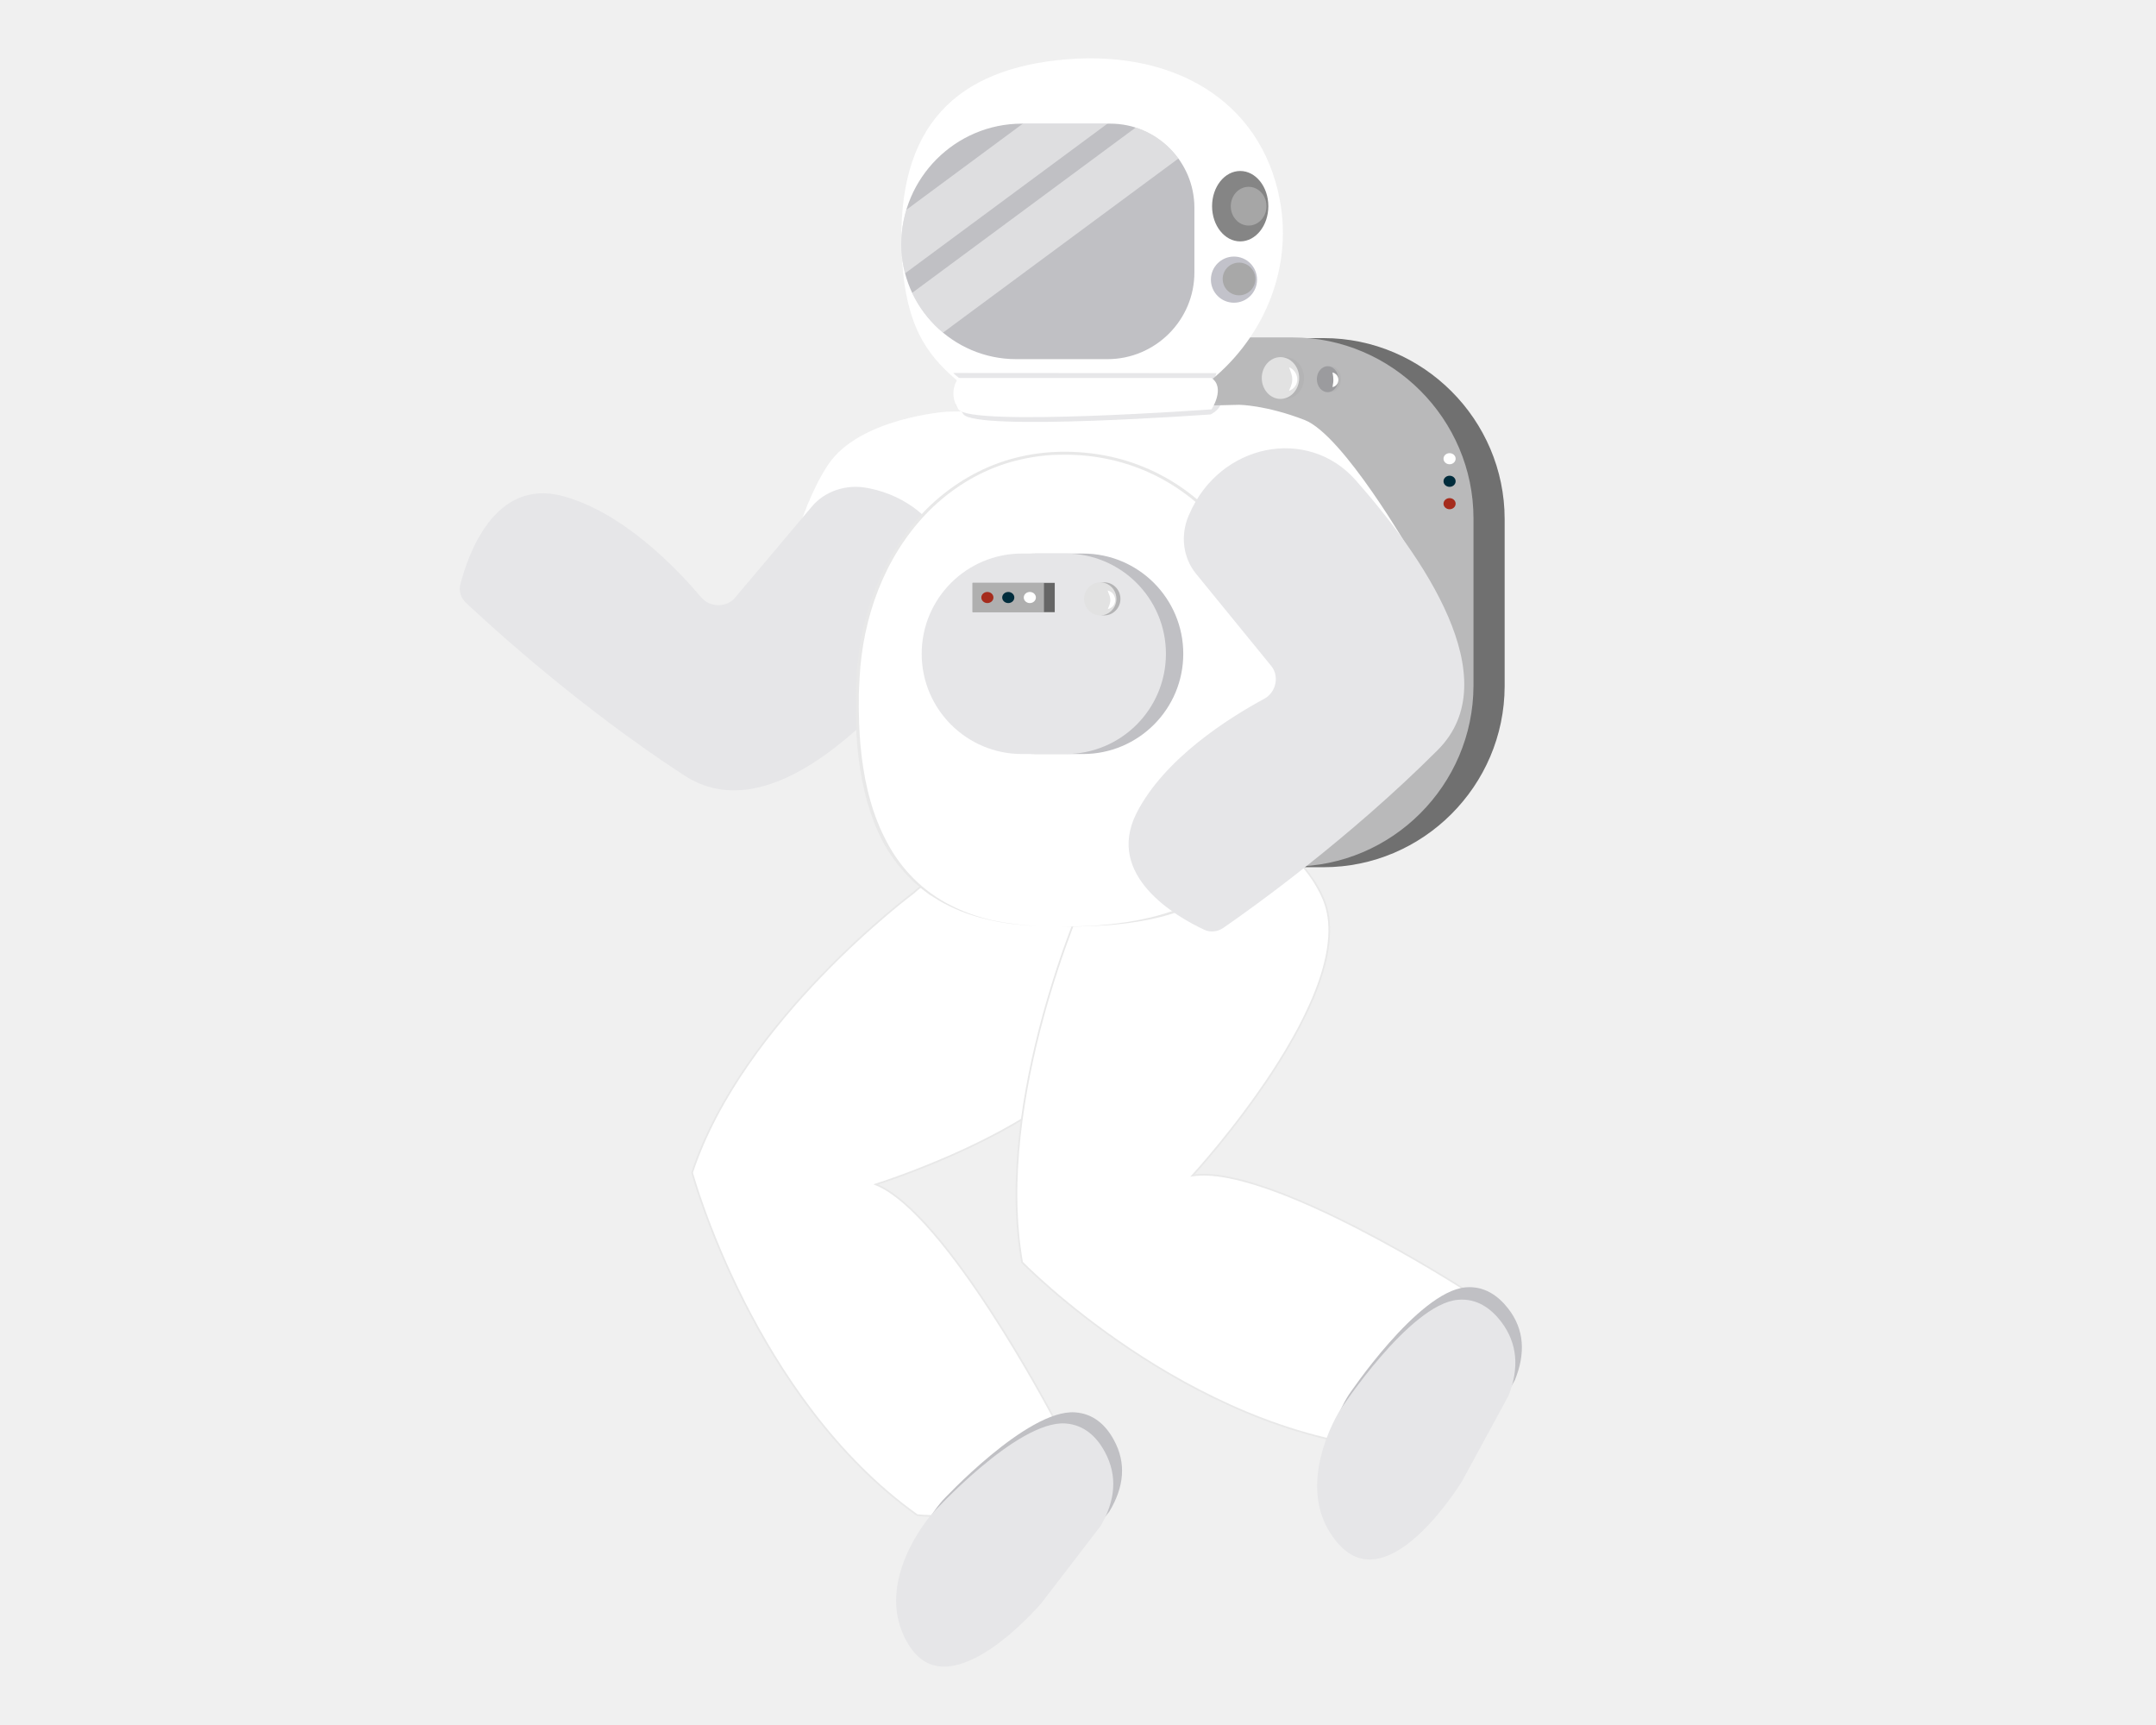
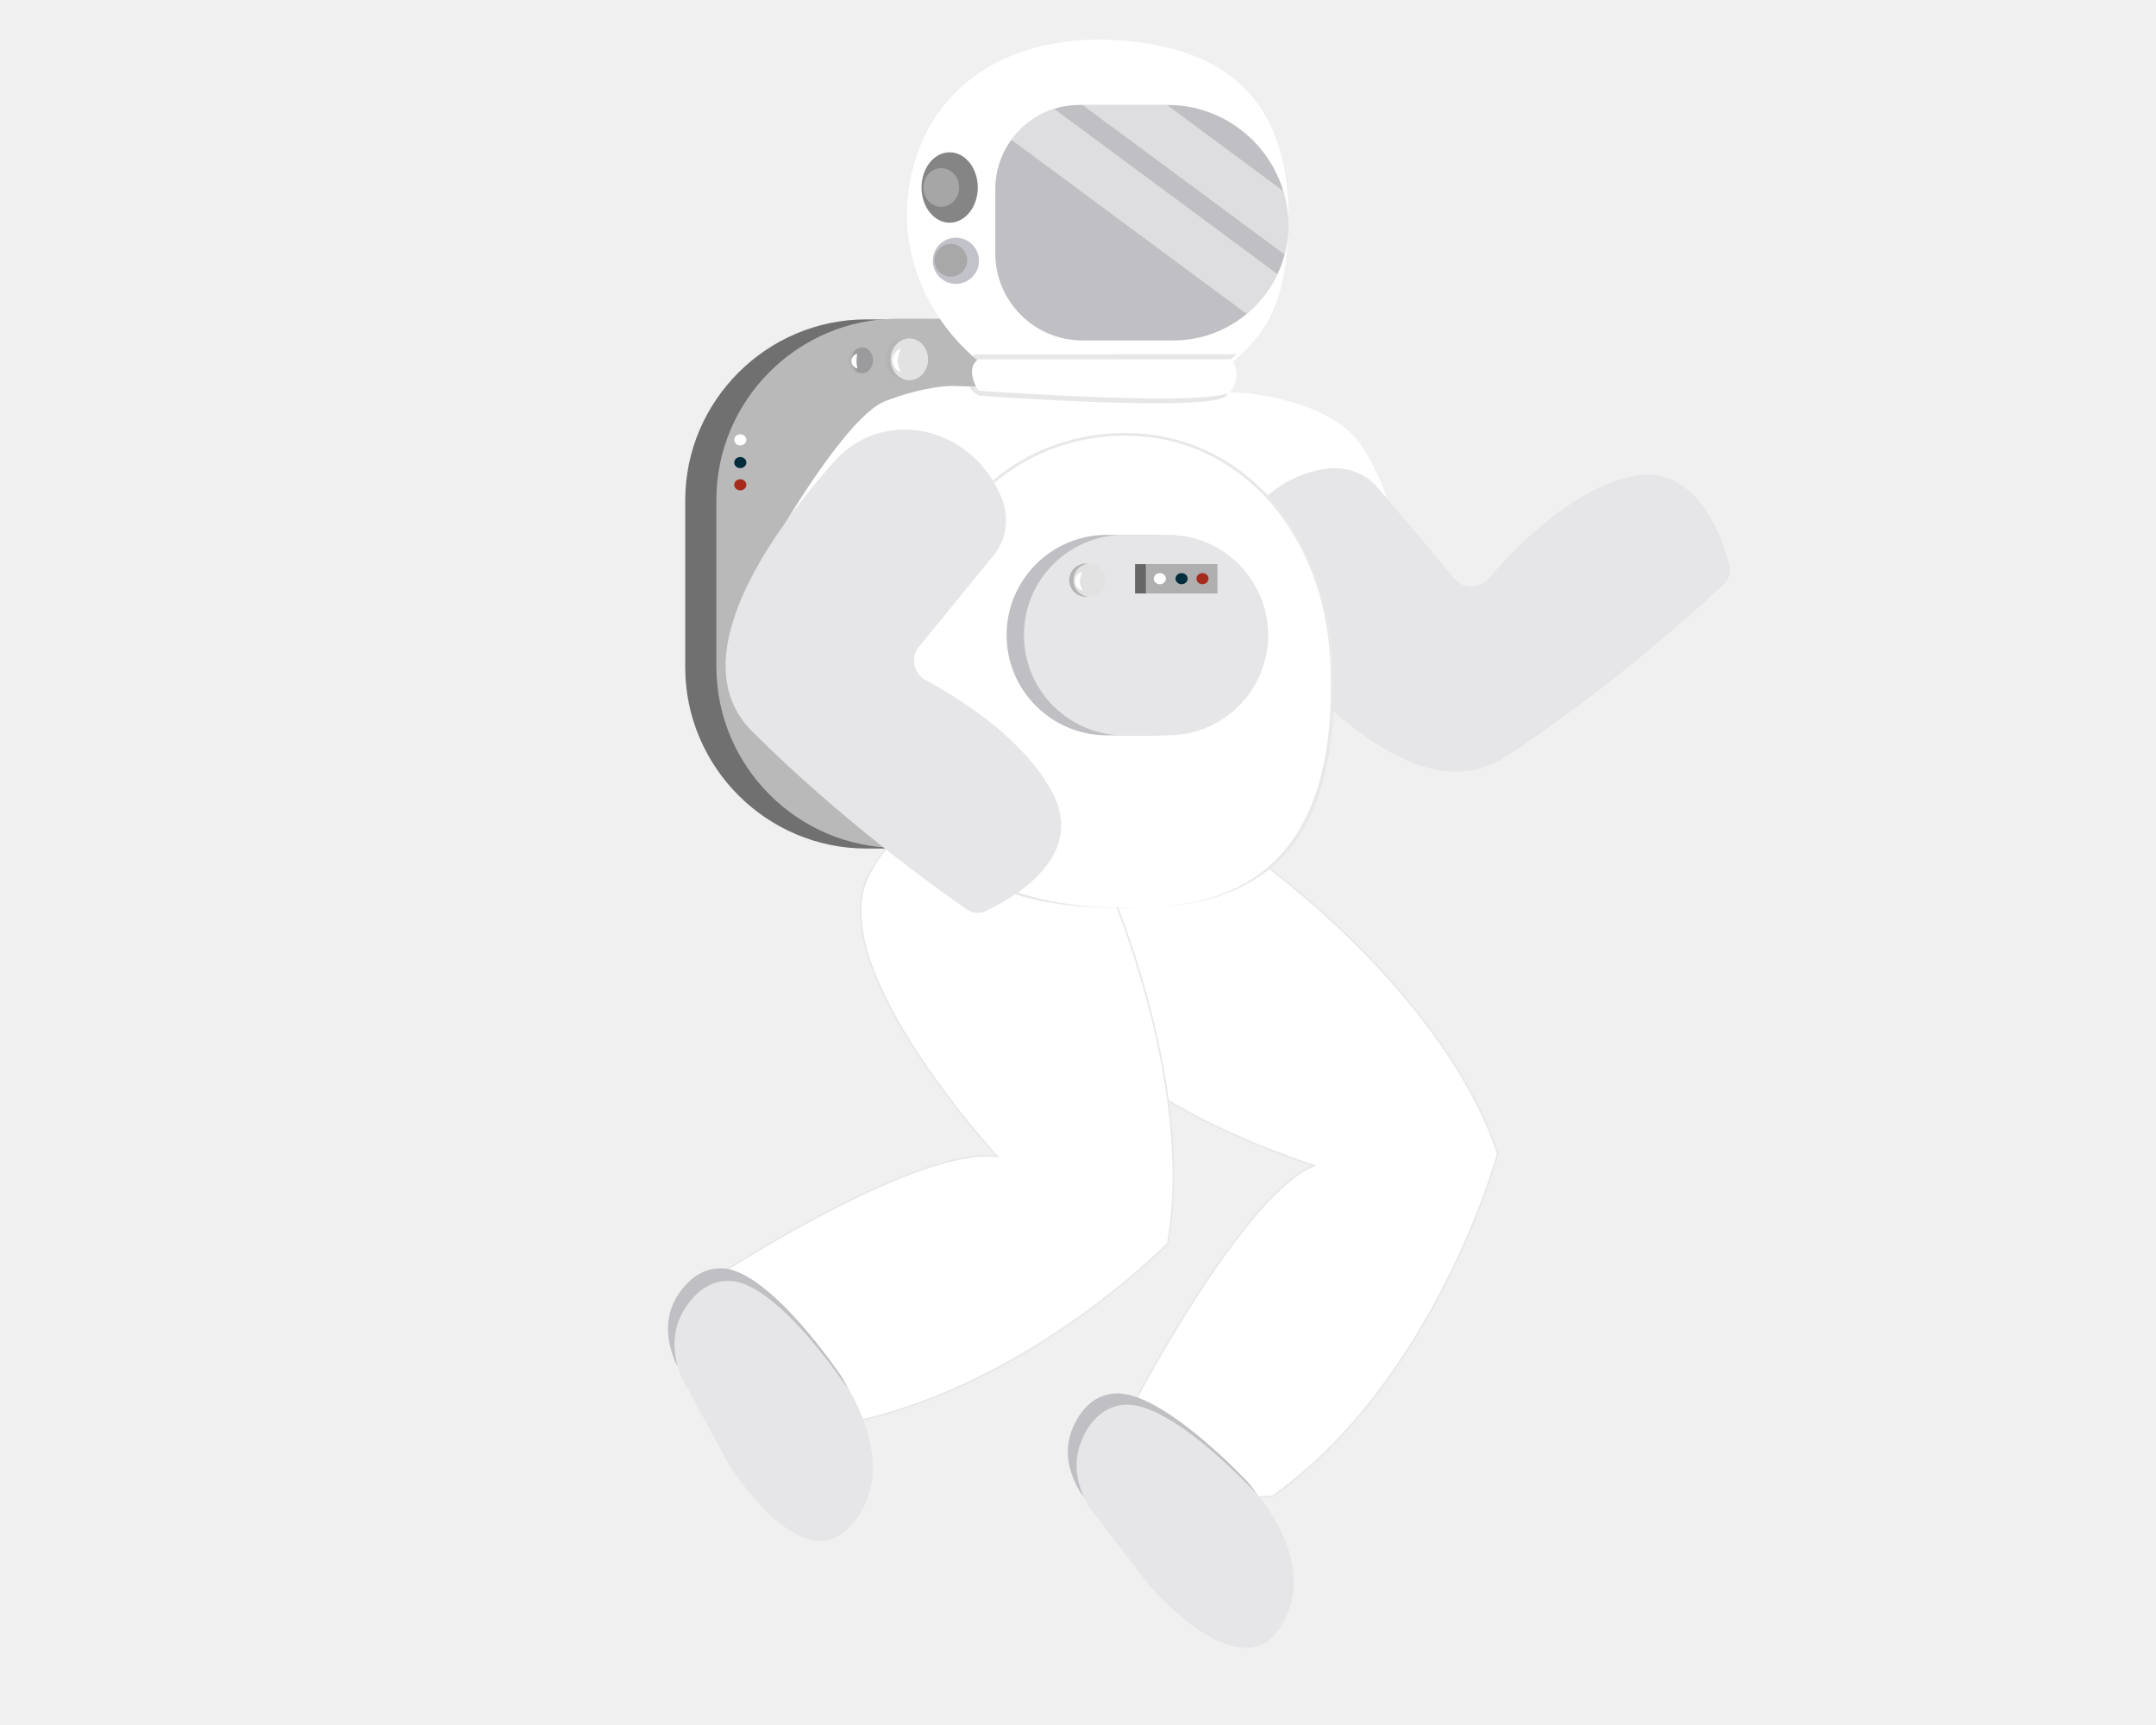
<svg xmlns="http://www.w3.org/2000/svg" xmlns:xlink="http://www.w3.org/1999/xlink" version="1.1" id="Layer_1" x="0px" y="0px" viewBox="0 0 1280 1024" style="enable-background:new 0 0 1280 1024;" xml:space="preserve">
  <style type="text/css">
	.st0{fill:#707070;}
	.st1{fill:#B9B9BA;}
	.st2{fill:#FFFFFF;}
	.st3{fill:#E6E6E8;}
	.st4{fill:#FFFFFF;stroke:#E8E8E8;stroke-miterlimit:10;}
	.st5{fill:#C0C0C4;}
	.st6{opacity:0.48;clip-path:url(#XMLID_2_);fill:#FFFFFF;}
	.st7{fill:#858585;}
	.st8{fill:#A6A6A6;}
	.st9{fill:#C2C2CA;}
	.st10{fill:#A8A8A8;}
	.st11{opacity:0.38;fill:#C0C0C4;}
	.st12{fill:#E8E8E8;}
	.st13{fill:#B4B4B5;}
	.st14{fill:#E2E2E2;}
	.st15{fill:#666666;}
	.st16{opacity:0.48;fill:#FFFFFF;}
	.st17{fill:#A52B1C;}
	.st18{fill:#002C3C;}
	.st19{fill:#9B9B9E;}
	.st20{fill:none;stroke:#FFFFFF;stroke-miterlimit:10;}
</style>
-   <path class="st0" d="M785.8,514.8h-70.5c-59.1,0-107.5-48.4-107.5-107.5v-99.1c0-59.1,48.4-107.5,107.5-107.5h70.5  c59.1,0,107.5,48.4,107.5,107.5v99.1C893.2,466.5,844.9,514.8,785.8,514.8z" />
-   <path class="st1" d="M767.3,514.4h-70.5c-59.1,0-107.5-48.4-107.5-107.5v-99.1c0-59.1,48.4-107.5,107.5-107.5h70.5  c59.1,0,107.5,48.4,107.5,107.5V407C874.7,466.1,826.4,514.4,767.3,514.4z" />
-   <path class="st2" d="M759.8,118.6C748.6,59.3,695.6,28,627.2,35.8c-63,7.2-97.4,42.8-91.4,121.7c3.1,40,16.9,55.5,34.8,70.4  c48.3,1.4,96.5,0.6,144.8,0.6C749.2,202.9,767.8,160.8,759.8,118.6z" />
-   <path class="st2" d="M730.7,233.8" />
-   <path class="st2" d="M837.7,328.2c0,0-40.2-70-63.2-78.9c-23-8.9-38.8-9-38.8-9l-173.7,4.1c0,0-51.7,3.6-70.3,31.4  c-18.7,27.9-27.3,75.4-27.3,75.4s0.7,2.4,2.4,6.5l367.8-24L837.7,328.2z" />
-   <path class="st3" d="M516.2,289.9c45.1,9.2,65.9,57.7,39.4,91.8c-36.2,46.5-99.2,111.3-149.4,78.6c-62.6-40.8-114.1-88-129.6-102.5  c-3-2.9-4.3-7-3.3-10.8c4.4-17.3,20.1-63.5,60.9-52.5c35.4,9.6,66.9,42.1,82.1,60.1c5.1,6.1,15.1,6.2,20.1,0.2l45.6-54.1  c7.7-9.2,20.6-13.5,33.1-11C515.4,289.8,515.8,289.9,516.2,289.9z" />
-   <path class="st4" d="M542.2,530.1c0,0-101.3,75.2-131.3,166c0,0,36.4,134,133.6,203.3c0,0,81.5,10,80.6-58.6  c0,0-63.4-120.8-105.1-137.7c0,0,135.7-42.4,140.7-100.6C665.6,544.3,597.7,479.9,542.2,530.1z" />
-   <path class="st4" d="M644.2,531.5c0,0-54.5,120.8-37.4,217.8c0,0,97.5,100.4,218.2,110.8c0,0,78-34.2,43.9-95  c0,0-115.3-74.3-160.9-67.3c0,0,101.3-109.8,77.6-164.4C761.9,478.8,669.7,457.2,644.2,531.5z" />
-   <path class="st5" d="M559.6,890.7c0,0-37.1,40.9-12.9,76.5s77.1-25.6,77.1-25.6l34.8-44.3c8.8-14.6,10.2-28.8,2.7-42.5  c-4.6-8.5-11.9-15.7-23.2-16.4C609.7,836.6,559.6,890.7,559.6,890.7z" />
  <g>
-     <defs>
-       <path id="XMLID_24_" d="M657.5,213.2h-54.2c-37.5,0-68.2-30.7-68.2-68.2v0c0-39.4,32.2-71.6,71.6-71.6h52.5    c27.5,0,49.9,22.5,49.9,49.9v38.1C709.3,189.9,686,213.2,657.5,213.2z" />
-     </defs>
-     <use xlink:href="#XMLID_24_" style="overflow:visible;fill:#C0C0C4;" />
-     <clipPath id="XMLID_2_">
-       <use xlink:href="#XMLID_24_" style="overflow:visible;" />
-     </clipPath>
-     <polygon class="st6" points="680.2,56.6 522.4,173.3 502.6,150.8 660.4,34.1  " />
-     <polygon class="st6" points="706.1,89.3 548.3,206 528.5,183.5 686.3,66.8  " />
+     <path class="st0" d="M514.3,503.7h70.5c59.1,0,107.5-48.4,107.5-107.5v-99.1c0-59.1-48.4-107.5-107.5-107.5h-70.5   c-59.1,0-107.5,48.4-107.5,107.5v99.1C406.9,455.4,455.2,503.7,514.3,503.7z" />
+     <path class="st1" d="M532.8,503.3h70.5c59.1,0,107.5-48.4,107.5-107.5v-99.1c0-59.1-48.4-107.5-107.5-107.5h-70.5   c-59.1,0-107.5,48.4-107.5,107.5v99.1C425.4,455,473.7,503.3,532.8,503.3z" />
+     <path class="st2" d="M540.3,107.4c11.2-59.3,64.2-90.6,132.6-82.7c63,7.2,97.4,42.8,91.4,121.7c-3.1,40-16.9,55.5-34.8,70.4   c-48.3,1.4-96.5,0.6-144.8,0.6C550.9,191.7,532.3,149.6,540.3,107.4z" />
+     <path class="st2" d="M569.4,222.7" />
+     <path class="st2" d="M462.4,317c0,0,40.2-70,63.2-78.9c23-8.9,38.8-9,38.8-9l173.7,4.1c0,0,51.7,3.6,70.3,31.4   c18.7,27.9,27.3,75.4,27.3,75.4s-0.7,2.4-2.4,6.5l-367.8-24L462.4,317z" />
+     <path class="st3" d="M783.9,278.8c-45.1,9.2-65.9,57.7-39.4,91.8c36.2,46.5,99.2,111.3,149.4,78.6c62.6-40.8,114.1-88,129.6-102.5   c3-2.9,4.3-7,3.3-10.8c-4.4-17.3-20.1-63.5-60.9-52.5c-35.4,9.6-66.9,42.1-82.1,60.1c-5.1,6.1-15.1,6.2-20.1,0.2l-45.6-54.1   c-7.7-9.2-20.6-13.5-33.1-11C784.7,278.7,784.3,278.7,783.9,278.8z" />
+     <path class="st4" d="M757.9,518.9c0,0,101.3,75.2,131.3,166c0,0-36.4,134-133.6,203.3c0,0-81.5,10-80.6-58.6   c0,0,63.4-120.8,105.1-137.7c0,0-135.7-42.4-140.7-100.6C634.4,533.2,702.4,468.8,757.9,518.9z" />
+     <path class="st4" d="M655.9,520.3c0,0,54.5,120.8,37.4,217.8c0,0-97.5,100.4-218.2,110.8c0,0-78-34.2-43.9-95   c0,0,115.3-74.3,160.9-67.3c0,0-101.3-109.8-77.6-164.4C538.2,467.7,630.3,446.1,655.9,520.3z" />
+     <path class="st5" d="M740.5,879.5c0,0,37.1,40.9,12.9,76.5c-24.2,35.6-77.1-25.6-77.1-25.6l-34.8-44.3   c-8.8-14.6-10.2-28.8-2.7-42.5c4.6-8.5,11.9-15.7,23.2-16.4C690.3,825.5,740.5,879.5,740.5,879.5z" />
+     <g>
+       <defs>
+         <path id="XMLID_24_" d="M642.5,202.1h54.2c37.5,0,68.2-30.7,68.2-68.2v0c0-39.4-32.2-71.6-71.6-71.6h-52.5     c-27.5,0-49.9,22.5-49.9,49.9v38.1C590.8,178.8,614.1,202.1,642.5,202.1z" />
+       </defs>
+       <use xlink:href="#XMLID_24_" style="overflow:visible;fill:#C0C0C4;" />
+       <clipPath id="XMLID_2_">
+         <use xlink:href="#XMLID_24_" style="overflow:visible;" />
+       </clipPath>
+       <polygon class="st6" points="619.9,45.5 777.7,162.2 797.4,139.7 639.7,23   " />
+       <polygon class="st6" points="594,78.2 751.7,194.9 771.5,172.4 613.8,55.7   " />
+     </g>
+     <g>
+       <ellipse class="st7" cx="563.8" cy="111.3" rx="16.7" ry="20.9" />
+     </g>
+     <ellipse class="st8" cx="558.8" cy="111.3" rx="10.6" ry="11.5" />
+     <ellipse class="st9" cx="567.5" cy="154.8" rx="13.7" ry="13.7" />
+     <ellipse class="st10" cx="564.5" cy="154.5" rx="9.7" ry="9.7" />
+     <g>
+       <path class="st11" d="M734.1,210.3c-1.7,2-3.8,2.9-5.4,4.9c-6.7,8.5-148,0.6-148,0.6s-1.8-1.9-2.8-5.4L734.1,210.3z" />
+       <path class="st11" d="M732.8,228.5c-0.3,2.2-3.1,3.7-4.7,6.2c-6.7,10.4-146.9,0.2-146.9,0.2s-5.2-2.5-6.2-6.8L732.8,228.5z" />
+       <path class="st2" d="M731.1,213.3c0,0,6.7,8.2,0,18.6s-150.3,0-150.3,0s-8.4-12.8,0-18.6H731.1z" />
+     </g>
+     <path class="st3" d="M746.9,887.7c0,0,37.4,42.2,12.8,79c-24.6,36.8-77.9-26.2-77.9-26.2l-35.1-45.7c-8.8-15-10.2-29.8-2.6-43.9   c4.7-8.8,12.1-16.2,23.5-17C696.4,832,746.9,887.7,746.9,887.7z" />
+     <g>
+       <path class="st5" d="M499.5,817c0,0,30.2,46.2,0.7,77.5s-72.1-37.3-72.1-37.3L400.7,808c-6.4-15.8-5.6-30.1,4-42.4    c5.9-7.6,14.2-13.6,25.4-12.6C458.5,755.8,499.5,817,499.5,817z" />
+       <path class="st3" d="M504.6,826.1c0,0,30.3,47.5,0.2,80c-30.1,32.5-72.8-38.1-72.8-38.1l-27.5-50.6c-6.4-16.2-5.4-31,4.3-43.8    c6-7.9,14.5-14.2,25.9-13.1C463.4,763.1,504.6,826.1,504.6,826.1z" />
+     </g>
+     <g>
+       <path class="st2" d="M684.2,538.5c75.9-3.2,110.7-51,106.6-145.1c-3.4-77.5-53.6-133.5-118.9-135.5    c-80.7-2.4-134.6,68.7-131.2,146.2S548.9,544.3,684.2,538.5z" />
+       <path class="st12" d="M684.2,538.5c8.9-0.4,17.9-1.5,26.6-3.4c8.7-2,17.2-5,25.2-9.1c16-8.1,29-21.3,37.3-37    c4.2-7.8,7.5-16.1,9.9-24.7c2.4-8.6,4.1-17.3,5.2-26.2c1.1-8.9,1.6-17.8,1.7-26.7c0-2.2,0-4.5,0-6.7c0-2.2-0.1-4.5-0.1-6.7    c-0.1-4.5-0.4-8.9-0.8-13.4c-1.6-17.7-5.8-35.3-13.1-51.6c-7.2-16.3-17.4-31.3-30.3-43.5c-13-12.1-28.7-21.4-45.8-26.4    c-8.5-2.5-17.4-3.9-26.2-4.3c-8.9-0.4-17.8,0.1-26.6,1.6c-17.5,2.9-34.4,9.8-48.9,20.1c-14.5,10.3-26.7,23.8-35.8,39    c-9.2,15.3-15.4,32.2-18.6,49.8c-1.6,8.8-2.4,17.7-2.5,26.6c0,4.4,0.1,8.9,0.4,13.4c0.2,4.5,0.4,8.9,0.7,13.4    c0.5,8.9,1.3,17.8,2.5,26.7c1.2,8.8,2.9,17.6,5.6,26.1c2.6,8.5,6.4,16.6,11.4,23.9c5,7.3,11.4,13.6,18.7,18.6    c7.3,5.1,15.4,8.9,23.8,11.8c8.4,2.9,17.2,4.8,26,6.3c4.4,0.6,8.9,1.3,13.3,1.6c2.2,0.2,4.5,0.4,6.7,0.6l6.7,0.3    c1.1,0,2.2,0.1,3.4,0.1l3.4,0l6.7,0.1C675.2,538.8,679.7,538.6,684.2,538.5z M684.2,538.5c-4.5,0.1-9,0.3-13.4,0.4l-6.7,0l-3.4,0    c-1.1,0-2.2-0.1-3.4-0.1l-6.7-0.2c-2.2-0.1-4.5-0.3-6.7-0.4c-4.5-0.2-8.9-0.8-13.4-1.3c-8.9-1.2-17.7-2.9-26.4-5.6    c-8.6-2.7-16.9-6.4-24.5-11.5c-7.5-5.1-14-11.7-19.2-19.1c-5.2-7.5-9-15.8-11.7-24.4c-2.7-8.6-4.4-17.5-5.7-26.4    c-1.2-8.9-1.9-17.9-2.5-26.8c-0.3-4.5-0.5-9-0.7-13.4c-0.2-4.5-0.4-9-0.4-13.5c0-9,0.9-18,2.5-26.9c3.2-17.7,9.5-35,18.8-50.4    c9.3-15.5,21.6-29.2,36.4-39.6c14.7-10.5,31.9-17.5,49.7-20.5c8.9-1.5,18-2,27-1.6c9,0.4,18,1.9,26.7,4.4    c17.4,5,33.4,14.5,46.6,26.8c13.2,12.4,23.5,27.6,30.8,44.1c7.3,16.5,11.6,34.3,13.2,52.2c0.4,4.5,0.7,9,0.8,13.5    c0.1,2.2,0.2,4.5,0.1,6.7c0,2.2,0.1,4.5,0,6.7c-0.1,9-0.7,18-1.7,26.9c-1.1,8.9-2.8,17.8-5.2,26.5c-2.5,8.7-5.7,17.2-10.1,25.1    c-4.4,7.9-10,15.2-16.5,21.4c-1.6,1.6-3.4,3-5.1,4.5c-0.8,0.8-1.8,1.4-2.7,2.1c-0.9,0.7-1.8,1.4-2.7,2c-3.8,2.5-7.6,4.8-11.7,6.7    c-8.1,3.9-16.7,6.7-25.5,8.6C702.1,537.2,693.2,538.2,684.2,538.5z" />
+     </g>
+     <path class="st5" d="M744.4,377L744.4,377c0-32.9-26.7-59.5-59.5-59.5h-27.8c-32.9,0-59.5,26.7-59.5,59.5v0   c0,32.9,26.7,59.5,59.5,59.5h27.8C717.8,436.5,744.4,409.8,744.4,377z" />
+     <path class="st3" d="M667.4,436.5h26c32.9,0,59.5-26.7,59.5-59.5v0c0-32.9-26.7-59.5-59.5-59.5h-26c-32.9,0-59.5,26.7-59.5,59.5v0   C607.9,409.8,634.5,436.5,667.4,436.5z" />
+     <ellipse class="st13" cx="644.4" cy="344.4" rx="9.6" ry="9.8" />
+     <ellipse class="st14" cx="646.9" cy="344.4" rx="9.6" ry="9.8" />
+     <rect x="673.9" y="334.8" transform="matrix(-1 -4.489710e-11 4.489710e-11 -1 1396.562 687.0936)" class="st15" width="48.8" height="17.4" />
+     <rect x="680.3" y="334.8" transform="matrix(-1 -4.490243e-11 4.490243e-11 -1 1402.968 687.0936)" class="st16" width="42.4" height="17.4" />
+     <ellipse class="st17" cx="713.9" cy="343.5" rx="3.6" ry="3.3" />
+     <ellipse class="st18" cx="701.5" cy="343.5" rx="3.6" ry="3.3" />
+     <ellipse class="st2" cx="688.6" cy="343.5" rx="3.6" ry="3.3" />
+     <g>
+       <path class="st2" d="M642.5,339.4c-0.4,1.2-0.7,2.2-1,3.1c-0.3,0.9-0.4,1.8-0.4,2.5c0,0.8,0,1.6,0.4,2.5l0.1,0.3    c0,0.1,0.1,0.2,0.1,0.3c0.1,0.2,0.2,0.5,0.3,0.7c0.2,0.5,0.4,1,0.6,1.6c-0.6-0.1-1.2-0.4-1.7-0.7c-0.3-0.2-0.5-0.4-0.7-0.5    c-0.3-0.2-0.5-0.4-0.7-0.7c-0.9-0.9-1.3-2.3-1.3-3.7c0-1.4,0.6-2.7,1.4-3.6C640.2,340.4,641.2,339.6,642.5,339.4z" />
+     </g>
+     <path class="st3" d="M594,294.1c-18-41.9-70.2-52.5-98.8-20.1c-39,44.2-91,117.9-48.6,160.2c52.7,52.7,109.7,93.4,127.2,105.5   c3.5,2.4,7.8,2.8,11.4,1.1c16.3-7.6,59.1-32,40.1-69.3c-16.5-32.4-54.9-56.5-75.8-67.8c-7-3.8-9.1-13.4-4.1-19.5l44.7-54.8   c7.6-9.3,9.3-22.6,4.4-34.2C594.3,294.8,594.2,294.4,594,294.1z" />
+     <g>
+       <ellipse class="st13" cx="537" cy="213.3" rx="11.1" ry="12.4" />
+       <ellipse class="st14" cx="539.9" cy="213.3" rx="11.1" ry="12.4" />
+       <g>
+         <path class="st2" d="M534.8,206.9c-0.5,1.4-1,2.6-1.3,3.7c-0.3,1.2-0.5,2.3-0.6,3.3c0,1.1,0.1,2.1,0.5,3.3     c0.1,0.6,0.4,1.1,0.6,1.8c0.2,0.6,0.6,1.2,0.8,1.9c-0.7-0.3-1.3-0.6-1.9-1c-0.5-0.5-1.2-0.9-1.6-1.6c-0.9-1.2-1.4-2.8-1.4-4.4     c0-1.6,0.6-3.1,1.5-4.3C532.2,208.4,533.4,207.4,534.8,206.9z" />
+       </g>
+     </g>
+     <ellipse class="st17" cx="439.5" cy="287.8" rx="3.6" ry="3.3" />
+     <ellipse class="st18" cx="439.5" cy="274.6" rx="3.6" ry="3.3" />
+     <ellipse class="st2" cx="439.5" cy="261.1" rx="3.6" ry="3.3" />
+     <ellipse class="st13" cx="510.3" cy="213.9" rx="6.4" ry="7.7" />
+     <ellipse class="st19" cx="511.9" cy="213.9" rx="6.4" ry="7.7" />
+     <g>
+       <path class="st2" d="M508.9,210l-0.3,2.5c-0.1,0.7-0.1,1.3-0.1,1.9c0,0.6,0,1.1,0.1,1.8c0,0.4,0.1,0.7,0.2,1.1    c0.1,0.4,0.2,0.8,0.2,1.4c-1-0.2-1.9-0.7-2.5-1.5c-0.7-0.8-1-1.9-1-2.9c0-1.1,0.4-2.1,1-2.8C507.1,210.8,507.9,210.2,508.9,210z" />
+     </g>
+     <path class="st20" d="M483.6,206.2" />
  </g>
-   <g>
-     <ellipse class="st7" cx="736.3" cy="122.4" rx="16.7" ry="20.9" />
-   </g>
-   <ellipse class="st8" cx="741.3" cy="122.4" rx="10.6" ry="11.5" />
-   <ellipse class="st9" cx="732.6" cy="166" rx="13.7" ry="13.7" />
-   <ellipse class="st10" cx="735.6" cy="165.6" rx="9.7" ry="9.7" />
-   <g>
-     <path class="st11" d="M566,221.4c1.7,2,3.8,2.9,5.4,4.9c6.7,8.5,148,0.6,148,0.6s1.8-1.9,2.8-5.4L566,221.4z" />
-     <path class="st11" d="M567.2,239.6c0.3,2.2,3.1,3.7,4.7,6.2c6.7,10.4,146.9,0.2,146.9,0.2s5.2-2.5,6.2-6.8L567.2,239.6z" />
-     <path class="st2" d="M569,224.4c0,0-6.7,8.2,0,18.6c6.7,10.4,150.3,0,150.3,0s8.4-12.8,0-18.6H569z" />
-   </g>
-   <path class="st3" d="M553.2,898.8c0,0-37.4,42.2-12.8,79c24.6,36.8,77.9-26.2,77.9-26.2l35.1-45.7c8.8-15,10.2-29.8,2.6-43.9  c-4.7-8.8-12.1-16.2-23.5-17C603.7,843.1,553.2,898.8,553.2,898.8z" />
-   <g>
-     <path class="st5" d="M800.6,828.2c0,0-30.2,46.2-0.7,77.5c29.5,31.3,72.1-37.3,72.1-37.3l27.4-49.2c6.4-15.8,5.6-30.1-4-42.4   c-5.9-7.6-14.2-13.6-25.4-12.6C841.6,766.9,800.6,828.2,800.6,828.2z" />
-     <path class="st3" d="M795.5,837.2c0,0-30.3,47.5-0.2,80c30.1,32.5,72.8-38.1,72.8-38.1l27.5-50.6c6.4-16.2,5.4-31-4.3-43.8   c-6-7.9-14.5-14.2-25.9-13.1C836.7,774.3,795.5,837.2,795.5,837.2z" />
-   </g>
-   <g>
-     <path class="st2" d="M615.9,549.7c-75.9-3.2-110.7-51-106.6-145.1C512.7,327,562.8,271,628.2,269c80.7-2.4,134.6,68.7,131.2,146.2   S751.2,555.4,615.9,549.7z" />
-     <path class="st12" d="M615.9,549.7c-9-0.4-17.9-1.3-26.7-3.2c-8.8-1.9-17.4-4.6-25.5-8.6c-4.1-1.9-7.9-4.3-11.7-6.7   c-0.9-0.6-1.8-1.3-2.7-2c-0.9-0.7-1.8-1.3-2.7-2.1c-1.7-1.5-3.5-2.9-5.1-4.5c-6.5-6.3-12.1-13.5-16.5-21.4   c-4.4-7.9-7.6-16.4-10.1-25.1c-2.5-8.7-4.1-17.6-5.2-26.5c-1.1-8.9-1.6-17.9-1.7-26.9c0-2.2,0-4.5,0-6.7c0-2.2,0.1-4.5,0.1-6.7   c0.1-4.5,0.4-9,0.8-13.5c1.6-17.9,5.9-35.7,13.2-52.2c7.3-16.5,17.6-31.7,30.8-44.1c13.2-12.3,29.2-21.8,46.6-26.8   c8.7-2.5,17.7-4,26.7-4.4c9-0.4,18.1,0.1,27,1.6c17.8,2.9,35,10,49.7,20.5c14.8,10.5,27.1,24.2,36.4,39.6   c9.3,15.5,15.6,32.7,18.8,50.4c1.6,8.9,2.5,17.9,2.5,26.9c0,4.5-0.1,9-0.4,13.5c-0.2,4.5-0.4,9-0.7,13.4c-0.5,9-1.3,17.9-2.5,26.8   c-1.2,8.9-3,17.8-5.7,26.4c-2.7,8.6-6.5,17-11.7,24.4c-5.2,7.5-11.7,14-19.2,19.1c-7.6,5-15.9,8.8-24.5,11.5   c-8.6,2.7-17.5,4.4-26.4,5.6c-4.5,0.5-8.9,1.1-13.4,1.3c-2.2,0.1-4.5,0.3-6.7,0.4l-6.7,0.2c-1.1,0-2.2,0.1-3.4,0.1l-3.4,0l-6.7,0   C624.8,550,620.4,549.8,615.9,549.7z M615.9,549.7c4.5,0.1,9,0.3,13.4,0.3l6.7-0.1l3.4,0c1.1,0,2.2-0.1,3.4-0.1l6.7-0.3   c2.2-0.1,4.5-0.4,6.7-0.6c4.5-0.3,8.9-1,13.3-1.6c8.8-1.4,17.6-3.4,26-6.3c8.4-2.8,16.5-6.7,23.8-11.8c7.3-5,13.7-11.3,18.7-18.6   c5-7.3,8.8-15.4,11.4-23.9c2.7-8.5,4.4-17.3,5.6-26.1c1.2-8.8,1.9-17.8,2.5-26.7c0.3-4.5,0.5-8.9,0.7-13.4   c0.2-4.5,0.4-8.9,0.4-13.4c0-8.9-0.9-17.8-2.5-26.6c-3.2-17.5-9.4-34.5-18.6-49.8c-9.1-15.2-21.3-28.8-35.8-39   c-14.5-10.3-31.3-17.2-48.9-20.1c-8.8-1.5-17.7-1.9-26.6-1.6c-8.9,0.4-17.7,1.9-26.2,4.3c-17.1,4.9-32.8,14.2-45.8,26.4   c-12.9,12.2-23.1,27.2-30.3,43.5c-7.2,16.3-11.5,33.8-13.1,51.6c-0.4,4.4-0.6,8.9-0.8,13.4c-0.1,2.2-0.2,4.5-0.1,6.7   c0,2.2-0.1,4.5,0,6.7c0.1,8.9,0.6,17.9,1.7,26.7c1.1,8.8,2.7,17.6,5.2,26.2c2.4,8.6,5.7,16.9,9.9,24.7c8.3,15.7,21.3,28.9,37.3,37   c7.9,4.1,16.4,7.1,25.2,9.1C598,548.2,606.9,549.2,615.9,549.7z" />
-   </g>
-   <path class="st5" d="M555.7,388.1L555.7,388.1c0-32.9,26.7-59.5,59.5-59.5H643c32.9,0,59.5,26.7,59.5,59.5v0  c0,32.9-26.7,59.5-59.5,59.5h-27.8C582.3,447.6,555.7,421,555.7,388.1z" />
-   <path class="st3" d="M632.7,447.6h-26c-32.9,0-59.5-26.7-59.5-59.5v0c0-32.9,26.7-59.5,59.5-59.5h26c32.9,0,59.5,26.7,59.5,59.5v0  C692.2,421,665.6,447.6,632.7,447.6z" />
-   <ellipse class="st13" cx="655.6" cy="355.5" rx="9.6" ry="9.8" />
-   <ellipse class="st14" cx="653.2" cy="355.5" rx="9.6" ry="9.8" />
-   <rect x="577.4" y="346" class="st15" width="48.8" height="17.4" />
-   <rect x="577.4" y="346" class="st16" width="42.4" height="17.4" />
-   <ellipse class="st17" cx="586.2" cy="354.7" rx="3.6" ry="3.3" />
-   <ellipse class="st18" cx="598.6" cy="354.7" rx="3.6" ry="3.3" />
-   <ellipse class="st2" cx="611.4" cy="354.7" rx="3.6" ry="3.3" />
-   <g>
-     <path class="st2" d="M657.6,350.5c1.2,0.3,2.3,1,3.1,1.9c0.8,1,1.3,2.2,1.4,3.6c0,1.4-0.4,2.8-1.3,3.7c-0.2,0.3-0.4,0.5-0.7,0.7   c-0.2,0.2-0.5,0.4-0.7,0.5c-0.5,0.3-1.1,0.5-1.7,0.7c0.2-0.6,0.4-1.1,0.6-1.6c0.1-0.3,0.2-0.5,0.3-0.7c0-0.1,0.1-0.2,0.1-0.3   l0.1-0.3c0.3-0.9,0.4-1.7,0.4-2.5c0-0.8-0.2-1.6-0.4-2.5C658.3,352.7,658,351.7,657.6,350.5z" />
-   </g>
-   <path class="st3" d="M706.1,305.2c18-41.9,70.2-52.5,98.8-20.1c39,44.2,91,117.9,48.6,160.2c-52.7,52.7-109.7,93.4-127.2,105.5  c-3.5,2.4-7.8,2.8-11.4,1.1c-16.3-7.6-59.1-32-40.1-69.3c16.5-32.4,54.9-56.5,75.8-67.8c7-3.8,9.1-13.4,4.1-19.5L710,340.5  c-7.6-9.3-9.3-22.6-4.4-34.2C705.8,305.9,705.9,305.5,706.1,305.2z" />
-   <g>
-     <ellipse class="st13" cx="763.1" cy="224.4" rx="11.1" ry="12.4" />
-     <ellipse class="st14" cx="760.2" cy="224.4" rx="11.1" ry="12.4" />
-     <g>
-       <path class="st2" d="M765.3,218c1.4,0.5,2.5,1.5,3.4,2.7c0.9,1.2,1.4,2.7,1.5,4.3c0,1.6-0.4,3.2-1.4,4.4c-0.4,0.7-1,1.1-1.6,1.6    c-0.6,0.4-1.3,0.8-1.9,1c0.2-0.7,0.5-1.3,0.8-1.9c0.2-0.6,0.5-1.2,0.6-1.8c0.4-1.1,0.5-2.2,0.5-3.3c0-1.1-0.2-2.2-0.6-3.3    C766.3,220.6,765.8,219.4,765.3,218z" />
-     </g>
-   </g>
-   <ellipse class="st17" cx="860.6" cy="299" rx="3.6" ry="3.3" />
-   <ellipse class="st18" cx="860.6" cy="285.7" rx="3.6" ry="3.3" />
-   <ellipse class="st2" cx="860.6" cy="272.3" rx="3.6" ry="3.3" />
-   <ellipse class="st13" cx="789.8" cy="225.1" rx="6.4" ry="7.7" />
-   <ellipse class="st19" cx="788.2" cy="225.1" rx="6.4" ry="7.7" />
-   <g>
-     <path class="st2" d="M791.1,221.1c1,0.2,1.8,0.8,2.5,1.5c0.6,0.8,1,1.8,1,2.8c0,1.1-0.3,2.1-1,2.9c-0.6,0.8-1.5,1.3-2.5,1.5   c0-0.5,0.2-0.9,0.2-1.4c0-0.4,0.2-0.8,0.2-1.1c0.1-0.7,0.1-1.2,0.1-1.8c0-0.6-0.1-1.2-0.1-1.9L791.1,221.1z" />
-   </g>
-   <path class="st20" d="M816.5,217.4" />
</svg>
